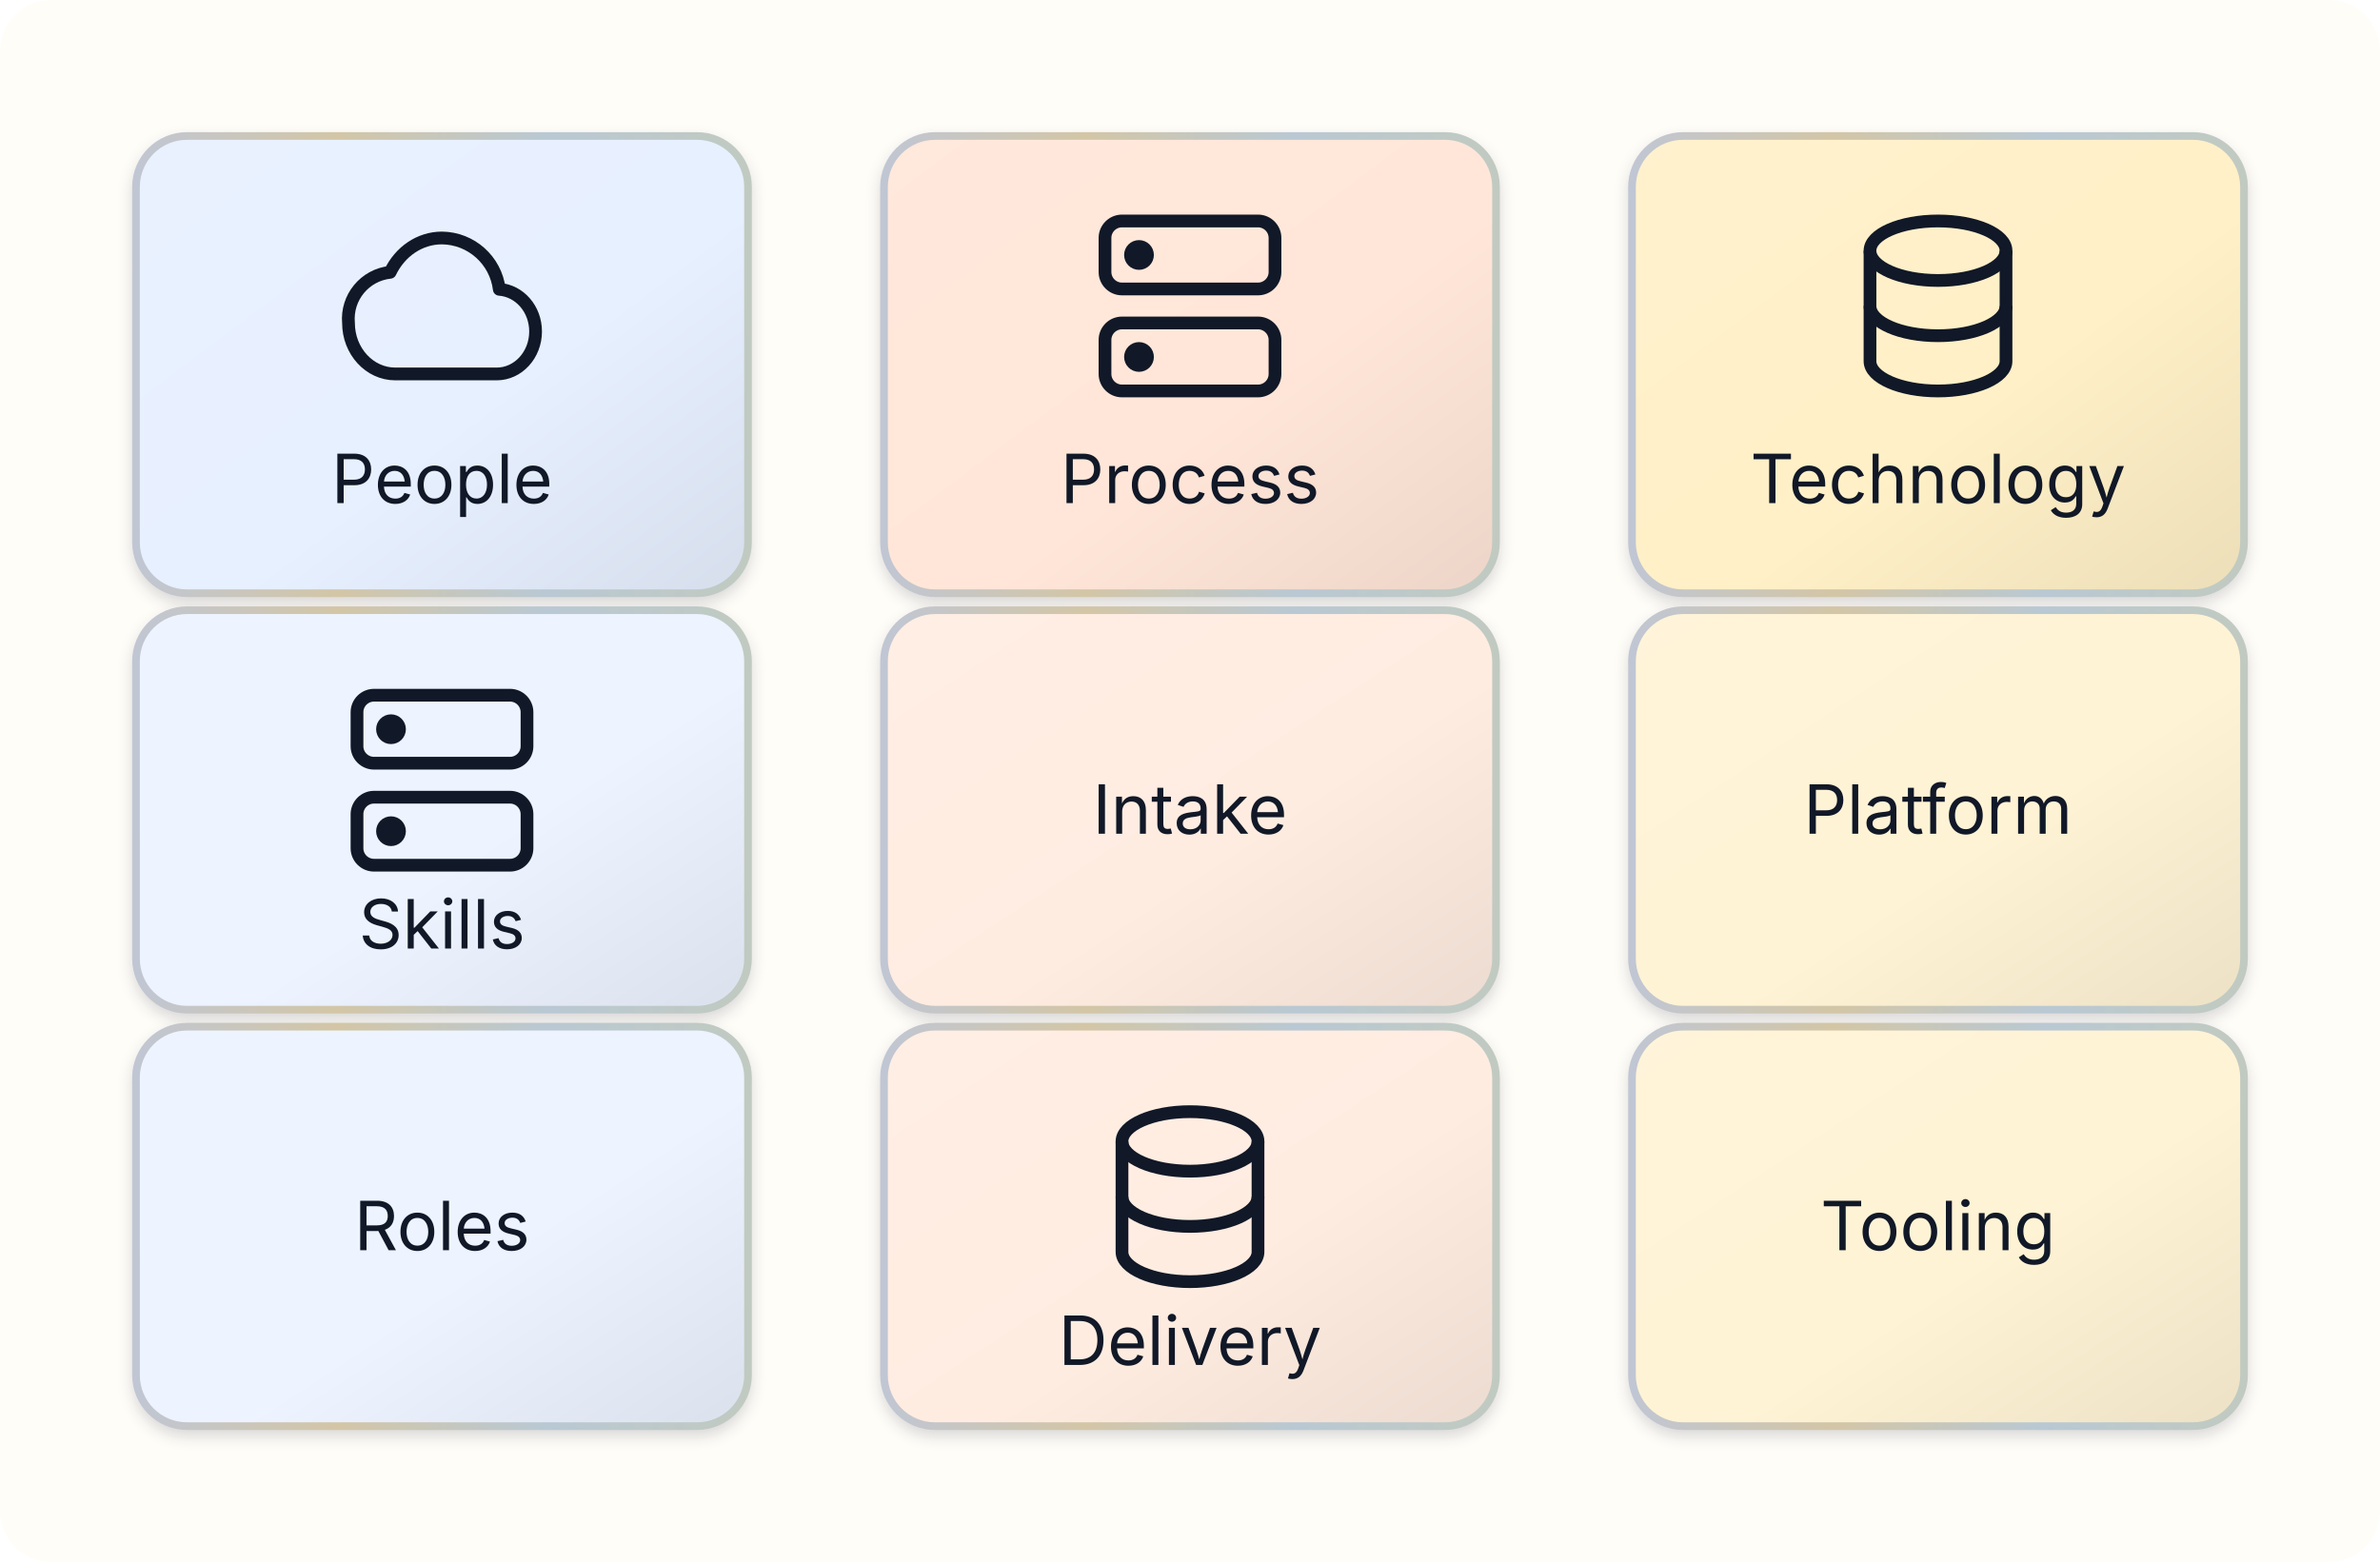
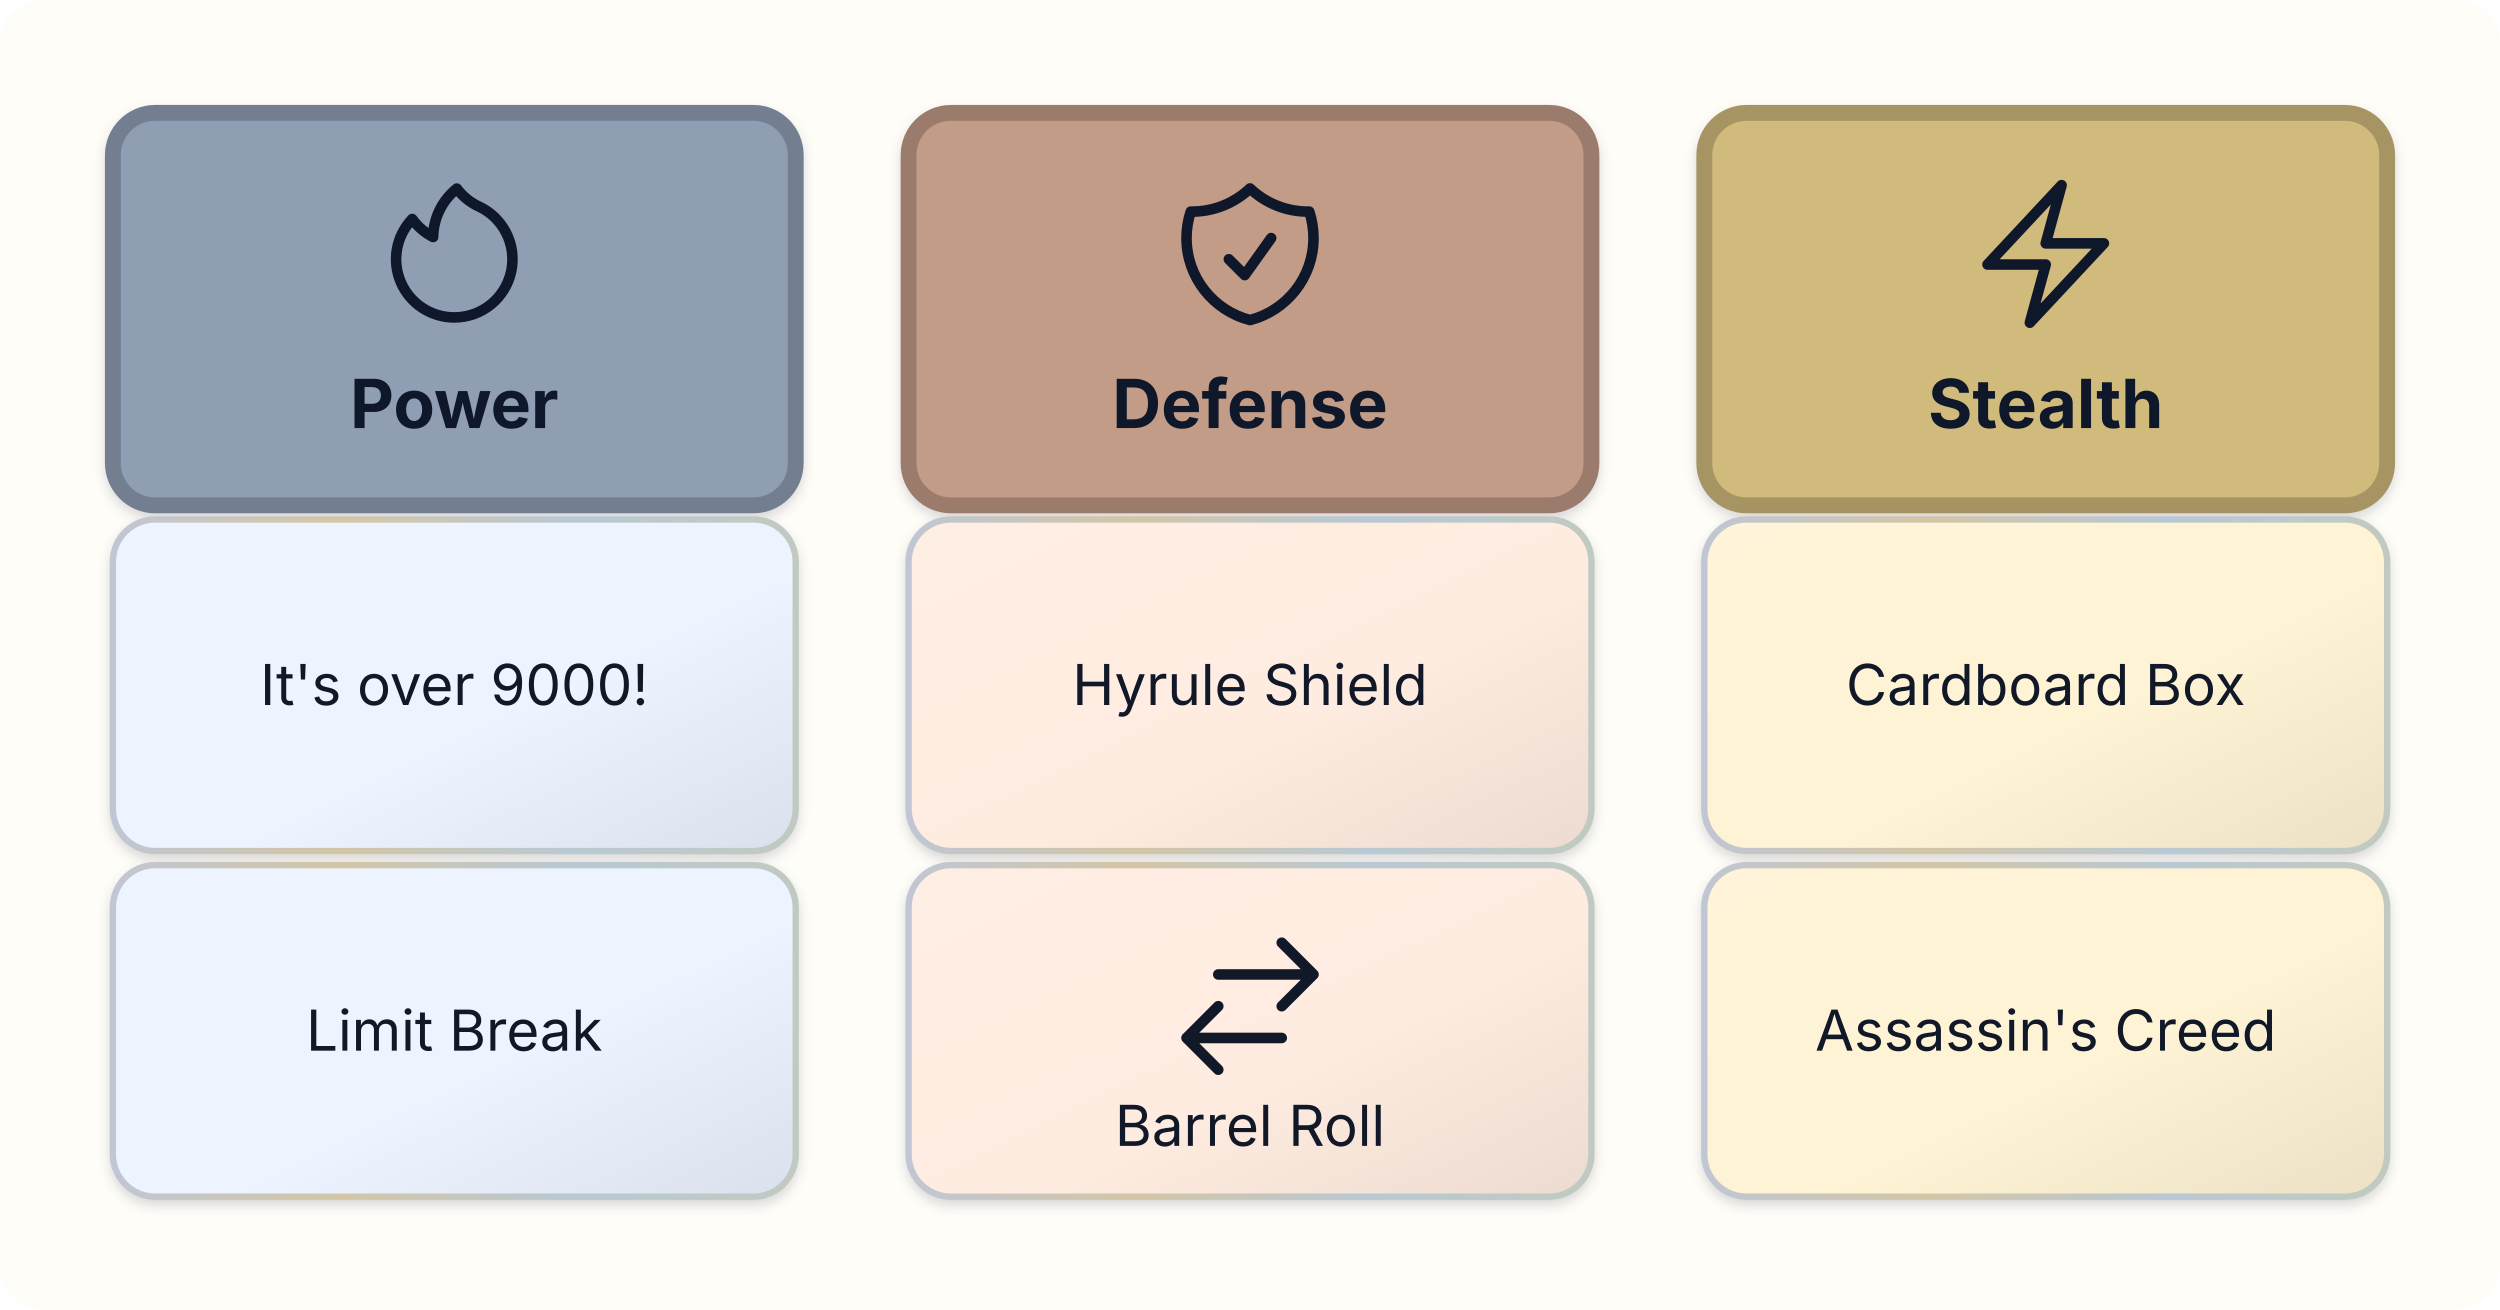
- <svg xmlns="http://www.w3.org/2000/svg" width="560.00" height="367.60" viewBox="0 0 560.00 367.60">
+ <svg xmlns="http://www.w3.org/2000/svg" width="708.80" height="371.28" viewBox="0 0 708.80 371.28">
  <defs>
    <marker id="arrowhead" markerWidth="10" markerHeight="7" refX="9" refY="3.5" orient="auto">
      <polygon points="0 0, 10 3.5, 0 7" fill="#173F6D" />
    </marker>
    <marker id="arrowhead-open" markerWidth="12" markerHeight="9" refX="11" refY="4.50" orient="auto">
      <polygon points="0 0, 12 4.50, 0 9" fill="#FFFDF8" stroke="#173F6D" stroke-width="1.50" />
    </marker>
    <marker id="arrowhead-filled-diamond" markerWidth="14" markerHeight="9" refX="1" refY="4.50" orient="auto">
      <polygon points="1 4.50, 7 1, 13 4.50, 7 8" fill="#173F6D" />
    </marker>
    <marker id="arrowhead-open-diamond" markerWidth="14" markerHeight="9" refX="1" refY="4.50" orient="auto">
      <polygon points="1 4.50, 7 1, 13 4.50, 7 8" fill="#FFFDF8" stroke="#173F6D" stroke-width="1.50" />
    </marker>
  </defs>
-   <rect width="560.00" height="367.60" fill="#FFFDF8" rx="12.00" ry="12.00" />
+   <rect width="708.80" height="371.28" fill="#FFFDF8" rx="12.00" ry="12.00" />
  <g transform="translate(32.00,32.00)">
    <defs>
-       <linearGradient id="node-0-fill-gradient" x1="0%" y1="0%" x2="100%" y2="100%">
-         <stop offset="0%" stop-color="#E9F1FF" />
-         <stop offset="58%" stop-color="#E7F0FF" />
-         <stop offset="100%" stop-color="#D6DEEC" />
-       </linearGradient>
-       <linearGradient id="node-0-stroke-gradient" x1="0%" y1="0%" x2="100%" y2="0%">
-         <stop offset="0%" stop-color="#C0C6D3" />
-         <stop offset="33%" stop-color="#D3C6A6" />
-         <stop offset="67%" stop-color="#B9C8D3" />
-         <stop offset="100%" stop-color="#C1CAC1" />
-       </linearGradient>
-     </defs>
-     <defs>
      <filter id="node-0-soft-shadow" x="-8%" y="-8%" width="124%" height="136%" color-interpolation-filters="sRGB">
        <feGaussianBlur in="SourceAlpha" stdDeviation="1.65" result="shadow-blur" />
        <feOffset in="shadow-blur" dx="0.00" dy="1.55" result="shadow-offset" />
        <feFlood flood-color="#0F172A" flood-opacity="0.16" result="shadow-color" />
        <feComposite in="shadow-color" in2="shadow-offset" operator="in" result="shadow" />
        <feMerge>
          <feMergeNode in="shadow" />
          <feMergeNode in="SourceGraphic" />
        </feMerge>
      </filter>
    </defs>
-     <rect width="144.00" height="107.60" rx="12.00" ry="12.00" fill="url(#node-0-fill-gradient)" stroke="url(#node-0-stroke-gradient)" stroke-width="1.80" filter="url(#node-0-soft-shadow)" />
-     <g transform="translate(48.00,16.00)">
-       <svg width="48.00" height="48.00" viewBox="0 0 24 24" overflow="visible" color="#111827">
-         <path d="M18.74 10.04A6.87 6.87 0 0 0 12 4C9.34 4 7.05 5.64 5.9 8.04A5.5 5.5 0 0 0 1 14c0 3.31 2.47 6 5.5 6h11.93c2.53 0 4.58-2.24 4.58-5 0-2.64-1.88-4.78-4.27-4.96z" fill="none" stroke="currentColor" stroke-width="1.5" stroke-linejoin="round" />
-       </svg>
-     </g>
-     <text x="72.00" y="86.40" text-anchor="middle" font-family="&quot;Segoe UI&quot;, Inter, Arial, sans-serif" font-size="16.00" fill="#111827">People</text>
-   </g>
-   <g transform="translate(32.00,143.60)">
+     <rect width="193.60" height="111.28" rx="12.00" ry="12.00" fill="#909EB4" stroke="#737E90" stroke-width="4.50" filter="url(#node-0-soft-shadow)" />
+     <g transform="translate(72.80,16.00)">
+       <svg width="48.00" height="48.00" viewBox="0 0 24 24" overflow="visible" color="#0F172A">
+         <path d="M15.362 5.214A8.252 8.252 0 0 1 12 21 8.25 8.25 0 0 1 6.038 7.047 8.287 8.287 0 0 0 9 9.601a8.983 8.983 0 0 1 3.361-6.867 8.21 8.21 0 0 0 3 2.48Z" fill="none" stroke="currentColor" stroke-width="1.5" stroke-linecap="round" stroke-linejoin="round" />
+       </svg>
+     </g>
+     <text x="96.80" y="89.36" text-anchor="middle" font-family="&quot;Segoe UI&quot;, Inter, Arial, sans-serif" font-size="19.20" font-weight="bold" fill="#0F172A">Power</text>
+   </g>
+   <g transform="translate(32.00,147.28)">
    <defs>
      <linearGradient id="node-1-fill-gradient" x1="0%" y1="0%" x2="100%" y2="100%">
        <stop offset="0%" stop-color="#EEF4FF" />
        <stop offset="58%" stop-color="#EDF3FF" />
        <stop offset="100%" stop-color="#DBE1EC" />
      </linearGradient>
      <linearGradient id="node-1-stroke-gradient" x1="0%" y1="0%" x2="100%" y2="0%">
        <stop offset="0%" stop-color="#C0C6D3" />
        <stop offset="33%" stop-color="#D3C6A6" />
        <stop offset="67%" stop-color="#B9C8D3" />
        <stop offset="100%" stop-color="#C1CAC1" />
      </linearGradient>
    </defs>
    <defs>
      <filter id="node-1-soft-shadow" x="-8%" y="-8%" width="124%" height="136%" color-interpolation-filters="sRGB">
        <feGaussianBlur in="SourceAlpha" stdDeviation="1.65" result="shadow-blur" />
        <feOffset in="shadow-blur" dx="0.00" dy="1.55" result="shadow-offset" />
        <feFlood flood-color="#0F172A" flood-opacity="0.16" result="shadow-color" />
        <feComposite in="shadow-color" in2="shadow-offset" operator="in" result="shadow" />
        <feMerge>
          <feMergeNode in="shadow" />
          <feMergeNode in="SourceGraphic" />
        </feMerge>
      </filter>
    </defs>
-     <rect width="144.00" height="94.00" rx="12.00" ry="12.00" fill="url(#node-1-fill-gradient)" stroke="url(#node-1-stroke-gradient)" stroke-width="1.80" filter="url(#node-1-soft-shadow)" />
-     <g transform="translate(48.00,16.00)">
-       <svg width="48.00" height="48.00" viewBox="0 0 24 24" overflow="visible" color="#111827">
-         <g fill="none" stroke="currentColor" stroke-width="1.5">
-           <rect x="2" y="2" width="20" height="8" rx="2" ry="2" />
-           <rect x="2" y="14" width="20" height="8" rx="2" ry="2" />
-           <circle cx="6" cy="6" r="1" fill="currentColor" />
-           <circle cx="6" cy="18" r="1" fill="currentColor" />
-         </g>
-       </svg>
-     </g>
-     <text x="72.00" y="79.60" text-anchor="middle" font-family="&quot;Segoe UI&quot;, Inter, Arial, sans-serif" font-size="16.00" fill="#111827">Skills</text>
-   </g>
-   <g transform="translate(32.00,241.60)">
+     <rect width="193.60" height="94.00" rx="12.00" ry="12.00" fill="url(#node-1-fill-gradient)" stroke="url(#node-1-stroke-gradient)" stroke-width="1.80" filter="url(#node-1-soft-shadow)" />
+     <text x="96.80" y="52.60" text-anchor="middle" font-family="&quot;Segoe UI&quot;, Inter, Arial, sans-serif" font-size="16.00" fill="#111827">It's over 9000!</text>
+   </g>
+   <g transform="translate(32.00,245.28)">
    <defs>
      <linearGradient id="node-2-fill-gradient" x1="0%" y1="0%" x2="100%" y2="100%">
        <stop offset="0%" stop-color="#EEF4FF" />
        <stop offset="58%" stop-color="#EDF3FF" />
        <stop offset="100%" stop-color="#DBE1EC" />
      </linearGradient>
      <linearGradient id="node-2-stroke-gradient" x1="0%" y1="0%" x2="100%" y2="0%">
        <stop offset="0%" stop-color="#C0C6D3" />
        <stop offset="33%" stop-color="#D3C6A6" />
        <stop offset="67%" stop-color="#B9C8D3" />
        <stop offset="100%" stop-color="#C1CAC1" />
      </linearGradient>
    </defs>
    <defs>
      <filter id="node-2-soft-shadow" x="-8%" y="-8%" width="124%" height="136%" color-interpolation-filters="sRGB">
        <feGaussianBlur in="SourceAlpha" stdDeviation="1.65" result="shadow-blur" />
        <feOffset in="shadow-blur" dx="0.00" dy="1.55" result="shadow-offset" />
        <feFlood flood-color="#0F172A" flood-opacity="0.16" result="shadow-color" />
        <feComposite in="shadow-color" in2="shadow-offset" operator="in" result="shadow" />
        <feMerge>
          <feMergeNode in="shadow" />
          <feMergeNode in="SourceGraphic" />
        </feMerge>
      </filter>
    </defs>
-     <rect width="144.00" height="94.00" rx="12.00" ry="12.00" fill="url(#node-2-fill-gradient)" stroke="url(#node-2-stroke-gradient)" stroke-width="1.80" filter="url(#node-2-soft-shadow)" />
-     <text x="72.00" y="52.60" text-anchor="middle" font-family="&quot;Segoe UI&quot;, Inter, Arial, sans-serif" font-size="16.00" fill="#111827">Roles</text>
-   </g>
-   <g transform="translate(208.00,32.00)">
-     <defs>
-       <linearGradient id="node-3-fill-gradient" x1="0%" y1="0%" x2="100%" y2="100%">
-         <stop offset="0%" stop-color="#FFE8DC" />
-         <stop offset="58%" stop-color="#FFE6D8" />
-         <stop offset="100%" stop-color="#ECD5C8" />
-       </linearGradient>
-       <linearGradient id="node-3-stroke-gradient" x1="0%" y1="0%" x2="100%" y2="0%">
-         <stop offset="0%" stop-color="#C0C6D3" />
-         <stop offset="33%" stop-color="#D3C6A6" />
-         <stop offset="67%" stop-color="#B9C8D3" />
-         <stop offset="100%" stop-color="#C1CAC1" />
-       </linearGradient>
-     </defs>
+     <rect width="193.60" height="94.00" rx="12.00" ry="12.00" fill="url(#node-2-fill-gradient)" stroke="url(#node-2-stroke-gradient)" stroke-width="1.80" filter="url(#node-2-soft-shadow)" />
+     <text x="96.80" y="52.60" text-anchor="middle" font-family="&quot;Segoe UI&quot;, Inter, Arial, sans-serif" font-size="16.00" fill="#111827">Limit Break</text>
+   </g>
+   <g transform="translate(257.60,32.00)">
    <defs>
      <filter id="node-3-soft-shadow" x="-8%" y="-8%" width="124%" height="136%" color-interpolation-filters="sRGB">
        <feGaussianBlur in="SourceAlpha" stdDeviation="1.65" result="shadow-blur" />
        <feOffset in="shadow-blur" dx="0.00" dy="1.55" result="shadow-offset" />
        <feFlood flood-color="#0F172A" flood-opacity="0.16" result="shadow-color" />
        <feComposite in="shadow-color" in2="shadow-offset" operator="in" result="shadow" />
        <feMerge>
          <feMergeNode in="shadow" />
          <feMergeNode in="SourceGraphic" />
        </feMerge>
      </filter>
    </defs>
-     <rect width="144.00" height="107.60" rx="12.00" ry="12.00" fill="url(#node-3-fill-gradient)" stroke="url(#node-3-stroke-gradient)" stroke-width="1.80" filter="url(#node-3-soft-shadow)" />
-     <g transform="translate(48.00,16.00)">
-       <svg width="48.00" height="48.00" viewBox="0 0 24 24" overflow="visible" color="#111827">
-         <g fill="none" stroke="currentColor" stroke-width="1.5">
-           <rect x="2" y="2" width="20" height="8" rx="2" ry="2" />
-           <rect x="2" y="14" width="20" height="8" rx="2" ry="2" />
-           <circle cx="6" cy="6" r="1" fill="currentColor" />
-           <circle cx="6" cy="18" r="1" fill="currentColor" />
-         </g>
-       </svg>
-     </g>
-     <text x="72.00" y="86.40" text-anchor="middle" font-family="&quot;Segoe UI&quot;, Inter, Arial, sans-serif" font-size="16.00" fill="#111827">Process</text>
-   </g>
-   <g transform="translate(208.00,143.60)">
+     <rect width="193.60" height="111.28" rx="12.00" ry="12.00" fill="#C29C87" stroke="#9B7C6C" stroke-width="4.50" filter="url(#node-3-soft-shadow)" />
+     <g transform="translate(72.80,16.00)">
+       <svg width="48.00" height="48.00" viewBox="0 0 24 24" overflow="visible" color="#0F172A">
+         <path d="M9 12.75 11.25 15 15 9.75m-3-7.036A11.959 11.959 0 0 1 3.598 6 11.99 11.99 0 0 0 3 9.749c0 5.592 3.824 10.29 9 11.623 5.176-1.332 9-6.03 9-11.622 0-1.31-.21-2.571-.598-3.751h-.152c-3.196 0-6.1-1.248-8.25-3.285Z" fill="none" stroke="currentColor" stroke-width="1.5" stroke-linecap="round" stroke-linejoin="round" />
+       </svg>
+     </g>
+     <text x="96.80" y="89.36" text-anchor="middle" font-family="&quot;Segoe UI&quot;, Inter, Arial, sans-serif" font-size="19.20" font-weight="bold" fill="#0F172A">Defense</text>
+   </g>
+   <g transform="translate(257.60,147.28)">
    <defs>
      <linearGradient id="node-4-fill-gradient" x1="0%" y1="0%" x2="100%" y2="100%">
        <stop offset="0%" stop-color="#FFEEE4" />
        <stop offset="58%" stop-color="#FFECE1" />
        <stop offset="100%" stop-color="#ECDBD0" />
      </linearGradient>
      <linearGradient id="node-4-stroke-gradient" x1="0%" y1="0%" x2="100%" y2="0%">
        <stop offset="0%" stop-color="#C0C6D3" />
        <stop offset="33%" stop-color="#D3C6A6" />
        <stop offset="67%" stop-color="#B9C8D3" />
        <stop offset="100%" stop-color="#C1CAC1" />
      </linearGradient>
    </defs>
    <defs>
      <filter id="node-4-soft-shadow" x="-8%" y="-8%" width="124%" height="136%" color-interpolation-filters="sRGB">
        <feGaussianBlur in="SourceAlpha" stdDeviation="1.65" result="shadow-blur" />
        <feOffset in="shadow-blur" dx="0.00" dy="1.55" result="shadow-offset" />
        <feFlood flood-color="#0F172A" flood-opacity="0.16" result="shadow-color" />
        <feComposite in="shadow-color" in2="shadow-offset" operator="in" result="shadow" />
        <feMerge>
          <feMergeNode in="shadow" />
          <feMergeNode in="SourceGraphic" />
        </feMerge>
      </filter>
    </defs>
-     <rect width="144.00" height="94.00" rx="12.00" ry="12.00" fill="url(#node-4-fill-gradient)" stroke="url(#node-4-stroke-gradient)" stroke-width="1.80" filter="url(#node-4-soft-shadow)" />
-     <text x="72.00" y="52.60" text-anchor="middle" font-family="&quot;Segoe UI&quot;, Inter, Arial, sans-serif" font-size="16.00" fill="#111827">Intake</text>
-   </g>
-   <g transform="translate(208.00,241.60)">
+     <rect width="193.60" height="94.00" rx="12.00" ry="12.00" fill="url(#node-4-fill-gradient)" stroke="url(#node-4-stroke-gradient)" stroke-width="1.80" filter="url(#node-4-soft-shadow)" />
+     <text x="96.80" y="52.60" text-anchor="middle" font-family="&quot;Segoe UI&quot;, Inter, Arial, sans-serif" font-size="16.00" fill="#111827">Hyrule Shield</text>
+   </g>
+   <g transform="translate(257.60,245.28)">
    <defs>
      <linearGradient id="node-5-fill-gradient" x1="0%" y1="0%" x2="100%" y2="100%">
        <stop offset="0%" stop-color="#FFEEE4" />
        <stop offset="58%" stop-color="#FFECE1" />
        <stop offset="100%" stop-color="#ECDBD0" />
      </linearGradient>
      <linearGradient id="node-5-stroke-gradient" x1="0%" y1="0%" x2="100%" y2="0%">
        <stop offset="0%" stop-color="#C0C6D3" />
        <stop offset="33%" stop-color="#D3C6A6" />
        <stop offset="67%" stop-color="#B9C8D3" />
        <stop offset="100%" stop-color="#C1CAC1" />
      </linearGradient>
    </defs>
    <defs>
      <filter id="node-5-soft-shadow" x="-8%" y="-8%" width="124%" height="136%" color-interpolation-filters="sRGB">
        <feGaussianBlur in="SourceAlpha" stdDeviation="1.65" result="shadow-blur" />
        <feOffset in="shadow-blur" dx="0.00" dy="1.55" result="shadow-offset" />
        <feFlood flood-color="#0F172A" flood-opacity="0.16" result="shadow-color" />
        <feComposite in="shadow-color" in2="shadow-offset" operator="in" result="shadow" />
        <feMerge>
          <feMergeNode in="shadow" />
          <feMergeNode in="SourceGraphic" />
        </feMerge>
      </filter>
    </defs>
-     <rect width="144.00" height="94.00" rx="12.00" ry="12.00" fill="url(#node-5-fill-gradient)" stroke="url(#node-5-stroke-gradient)" stroke-width="1.80" filter="url(#node-5-soft-shadow)" />
-     <g transform="translate(48.00,16.00)">
+     <rect width="193.60" height="94.00" rx="12.00" ry="12.00" fill="url(#node-5-fill-gradient)" stroke="url(#node-5-stroke-gradient)" stroke-width="1.80" filter="url(#node-5-soft-shadow)" />
+     <g transform="translate(72.80,16.00)">
      <svg width="48.00" height="48.00" viewBox="0 0 24 24" overflow="visible" color="#111827">
-         <g fill="none" stroke="currentColor" stroke-width="1.5">
-           <ellipse cx="12" cy="5.5" rx="8" ry="3.5" />
-           <path d="M4 5.5v13c0 1.93 3.58 3.5 8 3.5s8-1.57 8-3.5v-13" />
-           <path d="M4 12c0 1.93 3.58 3.5 8 3.5s8-1.57 8-3.5" />
-         </g>
-       </svg>
-     </g>
-     <text x="72.00" y="79.60" text-anchor="middle" font-family="&quot;Segoe UI&quot;, Inter, Arial, sans-serif" font-size="16.00" fill="#111827">Delivery</text>
-   </g>
-   <g transform="translate(384.00,32.00)">
-     <defs>
-       <linearGradient id="node-6-fill-gradient" x1="0%" y1="0%" x2="100%" y2="100%">
-         <stop offset="0%" stop-color="#FFF1CD" />
-         <stop offset="58%" stop-color="#FFF0C7" />
-         <stop offset="100%" stop-color="#ECDEB8" />
-       </linearGradient>
-       <linearGradient id="node-6-stroke-gradient" x1="0%" y1="0%" x2="100%" y2="0%">
-         <stop offset="0%" stop-color="#C0C6D3" />
-         <stop offset="33%" stop-color="#D3C6A6" />
-         <stop offset="67%" stop-color="#B9C8D3" />
-         <stop offset="100%" stop-color="#C1CAC1" />
-       </linearGradient>
-     </defs>
+         <path d="M7.5 21 3 16.5m0 0L7.5 12M3 16.5h13.5m0-13.5L21 7.5m0 0L16.5 12M21 7.5H7.5" fill="none" stroke="currentColor" stroke-width="1.5" stroke-linecap="round" stroke-linejoin="round" />
+       </svg>
+     </g>
+     <text x="96.80" y="79.60" text-anchor="middle" font-family="&quot;Segoe UI&quot;, Inter, Arial, sans-serif" font-size="16.00" fill="#111827">Barrel Roll</text>
+   </g>
+   <g transform="translate(483.20,32.00)">
    <defs>
      <filter id="node-6-soft-shadow" x="-8%" y="-8%" width="124%" height="136%" color-interpolation-filters="sRGB">
        <feGaussianBlur in="SourceAlpha" stdDeviation="1.65" result="shadow-blur" />
        <feOffset in="shadow-blur" dx="0.00" dy="1.55" result="shadow-offset" />
        <feFlood flood-color="#0F172A" flood-opacity="0.16" result="shadow-color" />
        <feComposite in="shadow-color" in2="shadow-offset" operator="in" result="shadow" />
        <feMerge>
          <feMergeNode in="shadow" />
          <feMergeNode in="SourceGraphic" />
        </feMerge>
      </filter>
    </defs>
-     <rect width="144.00" height="107.60" rx="12.00" ry="12.00" fill="url(#node-6-fill-gradient)" stroke="url(#node-6-stroke-gradient)" stroke-width="1.80" filter="url(#node-6-soft-shadow)" />
-     <g transform="translate(48.00,16.00)">
-       <svg width="48.00" height="48.00" viewBox="0 0 24 24" overflow="visible" color="#111827">
-         <g fill="none" stroke="currentColor" stroke-width="1.5">
-           <ellipse cx="12" cy="5.5" rx="8" ry="3.5" />
-           <path d="M4 5.5v13c0 1.93 3.58 3.5 8 3.5s8-1.57 8-3.5v-13" />
-           <path d="M4 12c0 1.93 3.58 3.5 8 3.5s8-1.57 8-3.5" />
-         </g>
-       </svg>
-     </g>
-     <text x="72.00" y="86.40" text-anchor="middle" font-family="&quot;Segoe UI&quot;, Inter, Arial, sans-serif" font-size="16.00" fill="#111827">Technology</text>
-   </g>
-   <g transform="translate(384.00,143.60)">
+     <rect width="193.60" height="111.28" rx="12.00" ry="12.00" fill="#D0BA7C" stroke="#A69463" stroke-width="4.50" filter="url(#node-6-soft-shadow)" />
+     <g transform="translate(72.80,16.00)">
+       <svg width="48.00" height="48.00" viewBox="0 0 24 24" overflow="visible" color="#0F172A">
+         <path d="m3.75 13.5 10.5-11.25L12 10.5h8.25L9.75 21.75 12 13.5H3.75Z" fill="none" stroke="currentColor" stroke-width="1.5" stroke-linecap="round" stroke-linejoin="round" />
+       </svg>
+     </g>
+     <text x="96.80" y="89.36" text-anchor="middle" font-family="&quot;Segoe UI&quot;, Inter, Arial, sans-serif" font-size="19.20" font-weight="bold" fill="#0F172A">Stealth</text>
+   </g>
+   <g transform="translate(483.20,147.28)">
    <defs>
      <linearGradient id="node-7-fill-gradient" x1="0%" y1="0%" x2="100%" y2="100%">
        <stop offset="0%" stop-color="#FFF4D9" />
        <stop offset="58%" stop-color="#FFF3D5" />
        <stop offset="100%" stop-color="#ECE1C5" />
      </linearGradient>
      <linearGradient id="node-7-stroke-gradient" x1="0%" y1="0%" x2="100%" y2="0%">
        <stop offset="0%" stop-color="#C0C6D3" />
        <stop offset="33%" stop-color="#D3C6A6" />
        <stop offset="67%" stop-color="#B9C8D3" />
        <stop offset="100%" stop-color="#C1CAC1" />
      </linearGradient>
    </defs>
    <defs>
      <filter id="node-7-soft-shadow" x="-8%" y="-8%" width="124%" height="136%" color-interpolation-filters="sRGB">
        <feGaussianBlur in="SourceAlpha" stdDeviation="1.65" result="shadow-blur" />
        <feOffset in="shadow-blur" dx="0.00" dy="1.55" result="shadow-offset" />
        <feFlood flood-color="#0F172A" flood-opacity="0.16" result="shadow-color" />
        <feComposite in="shadow-color" in2="shadow-offset" operator="in" result="shadow" />
        <feMerge>
          <feMergeNode in="shadow" />
          <feMergeNode in="SourceGraphic" />
        </feMerge>
      </filter>
    </defs>
-     <rect width="144.00" height="94.00" rx="12.00" ry="12.00" fill="url(#node-7-fill-gradient)" stroke="url(#node-7-stroke-gradient)" stroke-width="1.80" filter="url(#node-7-soft-shadow)" />
-     <text x="72.00" y="52.60" text-anchor="middle" font-family="&quot;Segoe UI&quot;, Inter, Arial, sans-serif" font-size="16.00" fill="#111827">Platform</text>
-   </g>
-   <g transform="translate(384.00,241.60)">
+     <rect width="193.60" height="94.00" rx="12.00" ry="12.00" fill="url(#node-7-fill-gradient)" stroke="url(#node-7-stroke-gradient)" stroke-width="1.80" filter="url(#node-7-soft-shadow)" />
+     <text x="96.80" y="52.60" text-anchor="middle" font-family="&quot;Segoe UI&quot;, Inter, Arial, sans-serif" font-size="16.00" fill="#111827">Cardboard Box</text>
+   </g>
+   <g transform="translate(483.20,245.28)">
    <defs>
      <linearGradient id="node-8-fill-gradient" x1="0%" y1="0%" x2="100%" y2="100%">
        <stop offset="0%" stop-color="#FFF4D9" />
        <stop offset="58%" stop-color="#FFF3D5" />
        <stop offset="100%" stop-color="#ECE1C5" />
      </linearGradient>
      <linearGradient id="node-8-stroke-gradient" x1="0%" y1="0%" x2="100%" y2="0%">
        <stop offset="0%" stop-color="#C0C6D3" />
        <stop offset="33%" stop-color="#D3C6A6" />
        <stop offset="67%" stop-color="#B9C8D3" />
        <stop offset="100%" stop-color="#C1CAC1" />
      </linearGradient>
    </defs>
    <defs>
      <filter id="node-8-soft-shadow" x="-8%" y="-8%" width="124%" height="136%" color-interpolation-filters="sRGB">
        <feGaussianBlur in="SourceAlpha" stdDeviation="1.65" result="shadow-blur" />
        <feOffset in="shadow-blur" dx="0.00" dy="1.55" result="shadow-offset" />
        <feFlood flood-color="#0F172A" flood-opacity="0.16" result="shadow-color" />
        <feComposite in="shadow-color" in2="shadow-offset" operator="in" result="shadow" />
        <feMerge>
          <feMergeNode in="shadow" />
          <feMergeNode in="SourceGraphic" />
        </feMerge>
      </filter>
    </defs>
-     <rect width="144.00" height="94.00" rx="12.00" ry="12.00" fill="url(#node-8-fill-gradient)" stroke="url(#node-8-stroke-gradient)" stroke-width="1.80" filter="url(#node-8-soft-shadow)" />
-     <text x="72.00" y="52.60" text-anchor="middle" font-family="&quot;Segoe UI&quot;, Inter, Arial, sans-serif" font-size="16.00" fill="#111827">Tooling</text>
+     <rect width="193.60" height="94.00" rx="12.00" ry="12.00" fill="url(#node-8-fill-gradient)" stroke="url(#node-8-stroke-gradient)" stroke-width="1.80" filter="url(#node-8-soft-shadow)" />
+     <text x="96.80" y="52.60" text-anchor="middle" font-family="&quot;Segoe UI&quot;, Inter, Arial, sans-serif" font-size="16.00" fill="#111827">Assassin's Creed</text>
  </g>
</svg>
